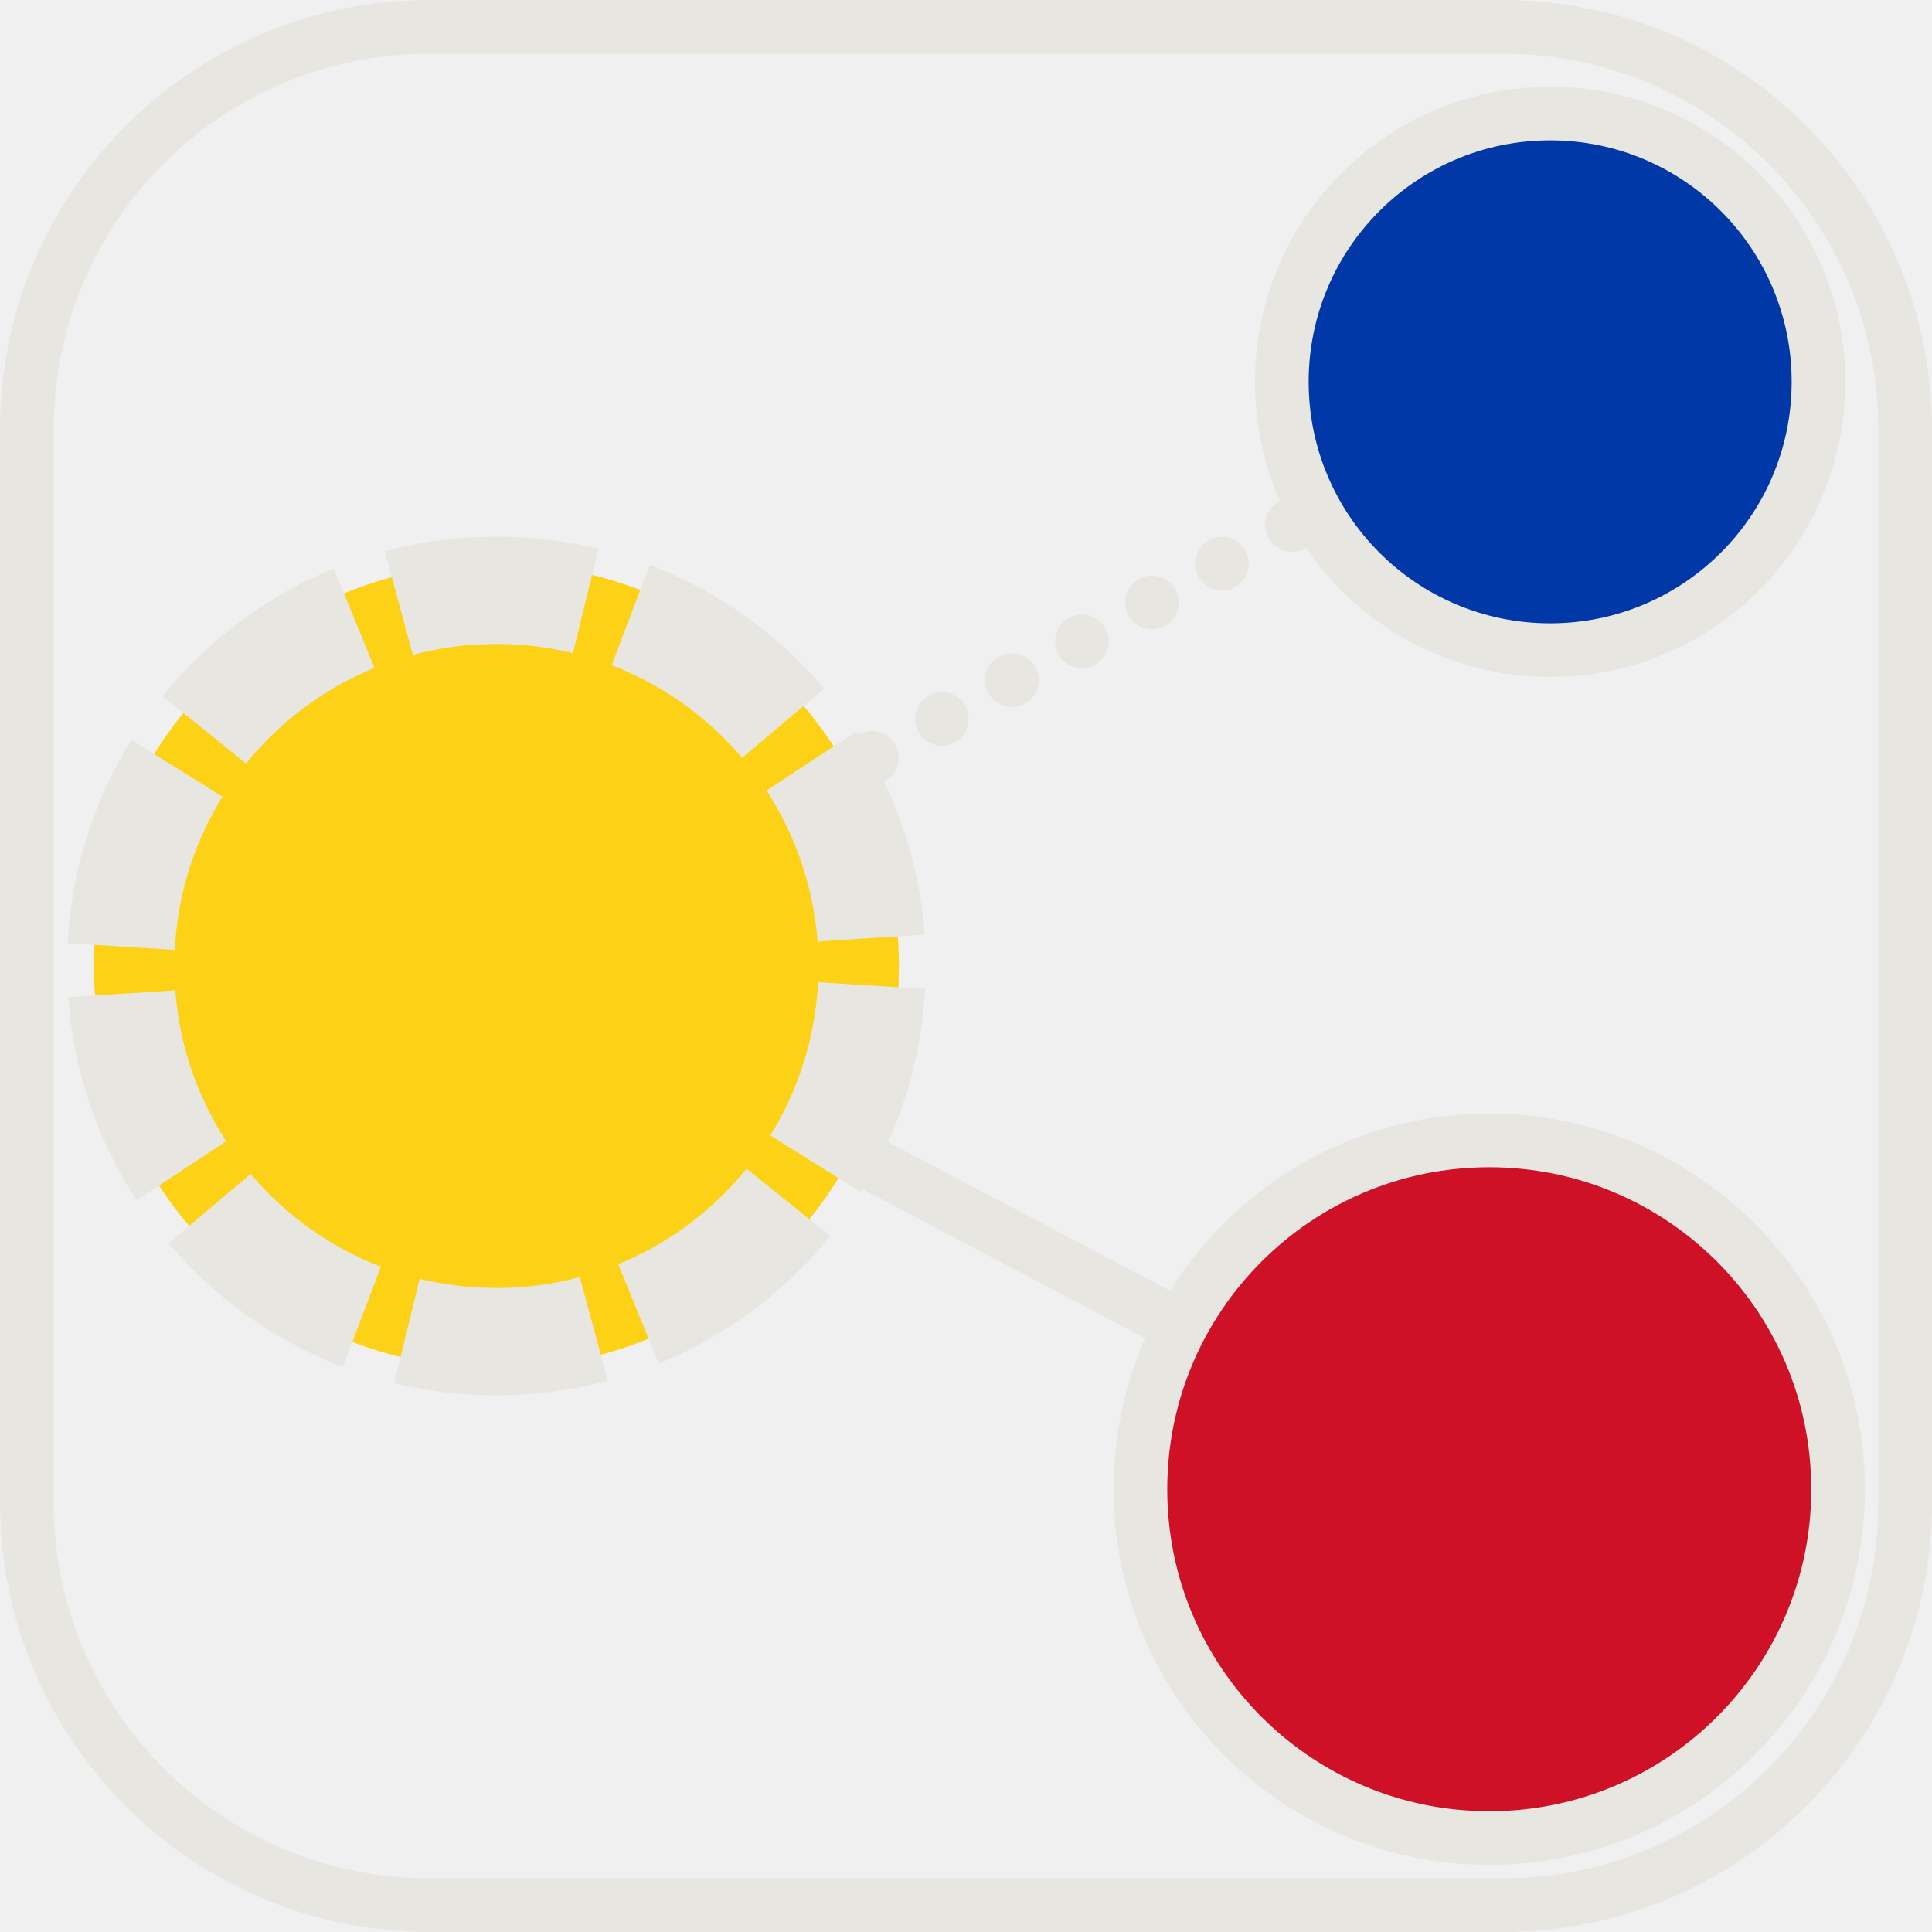
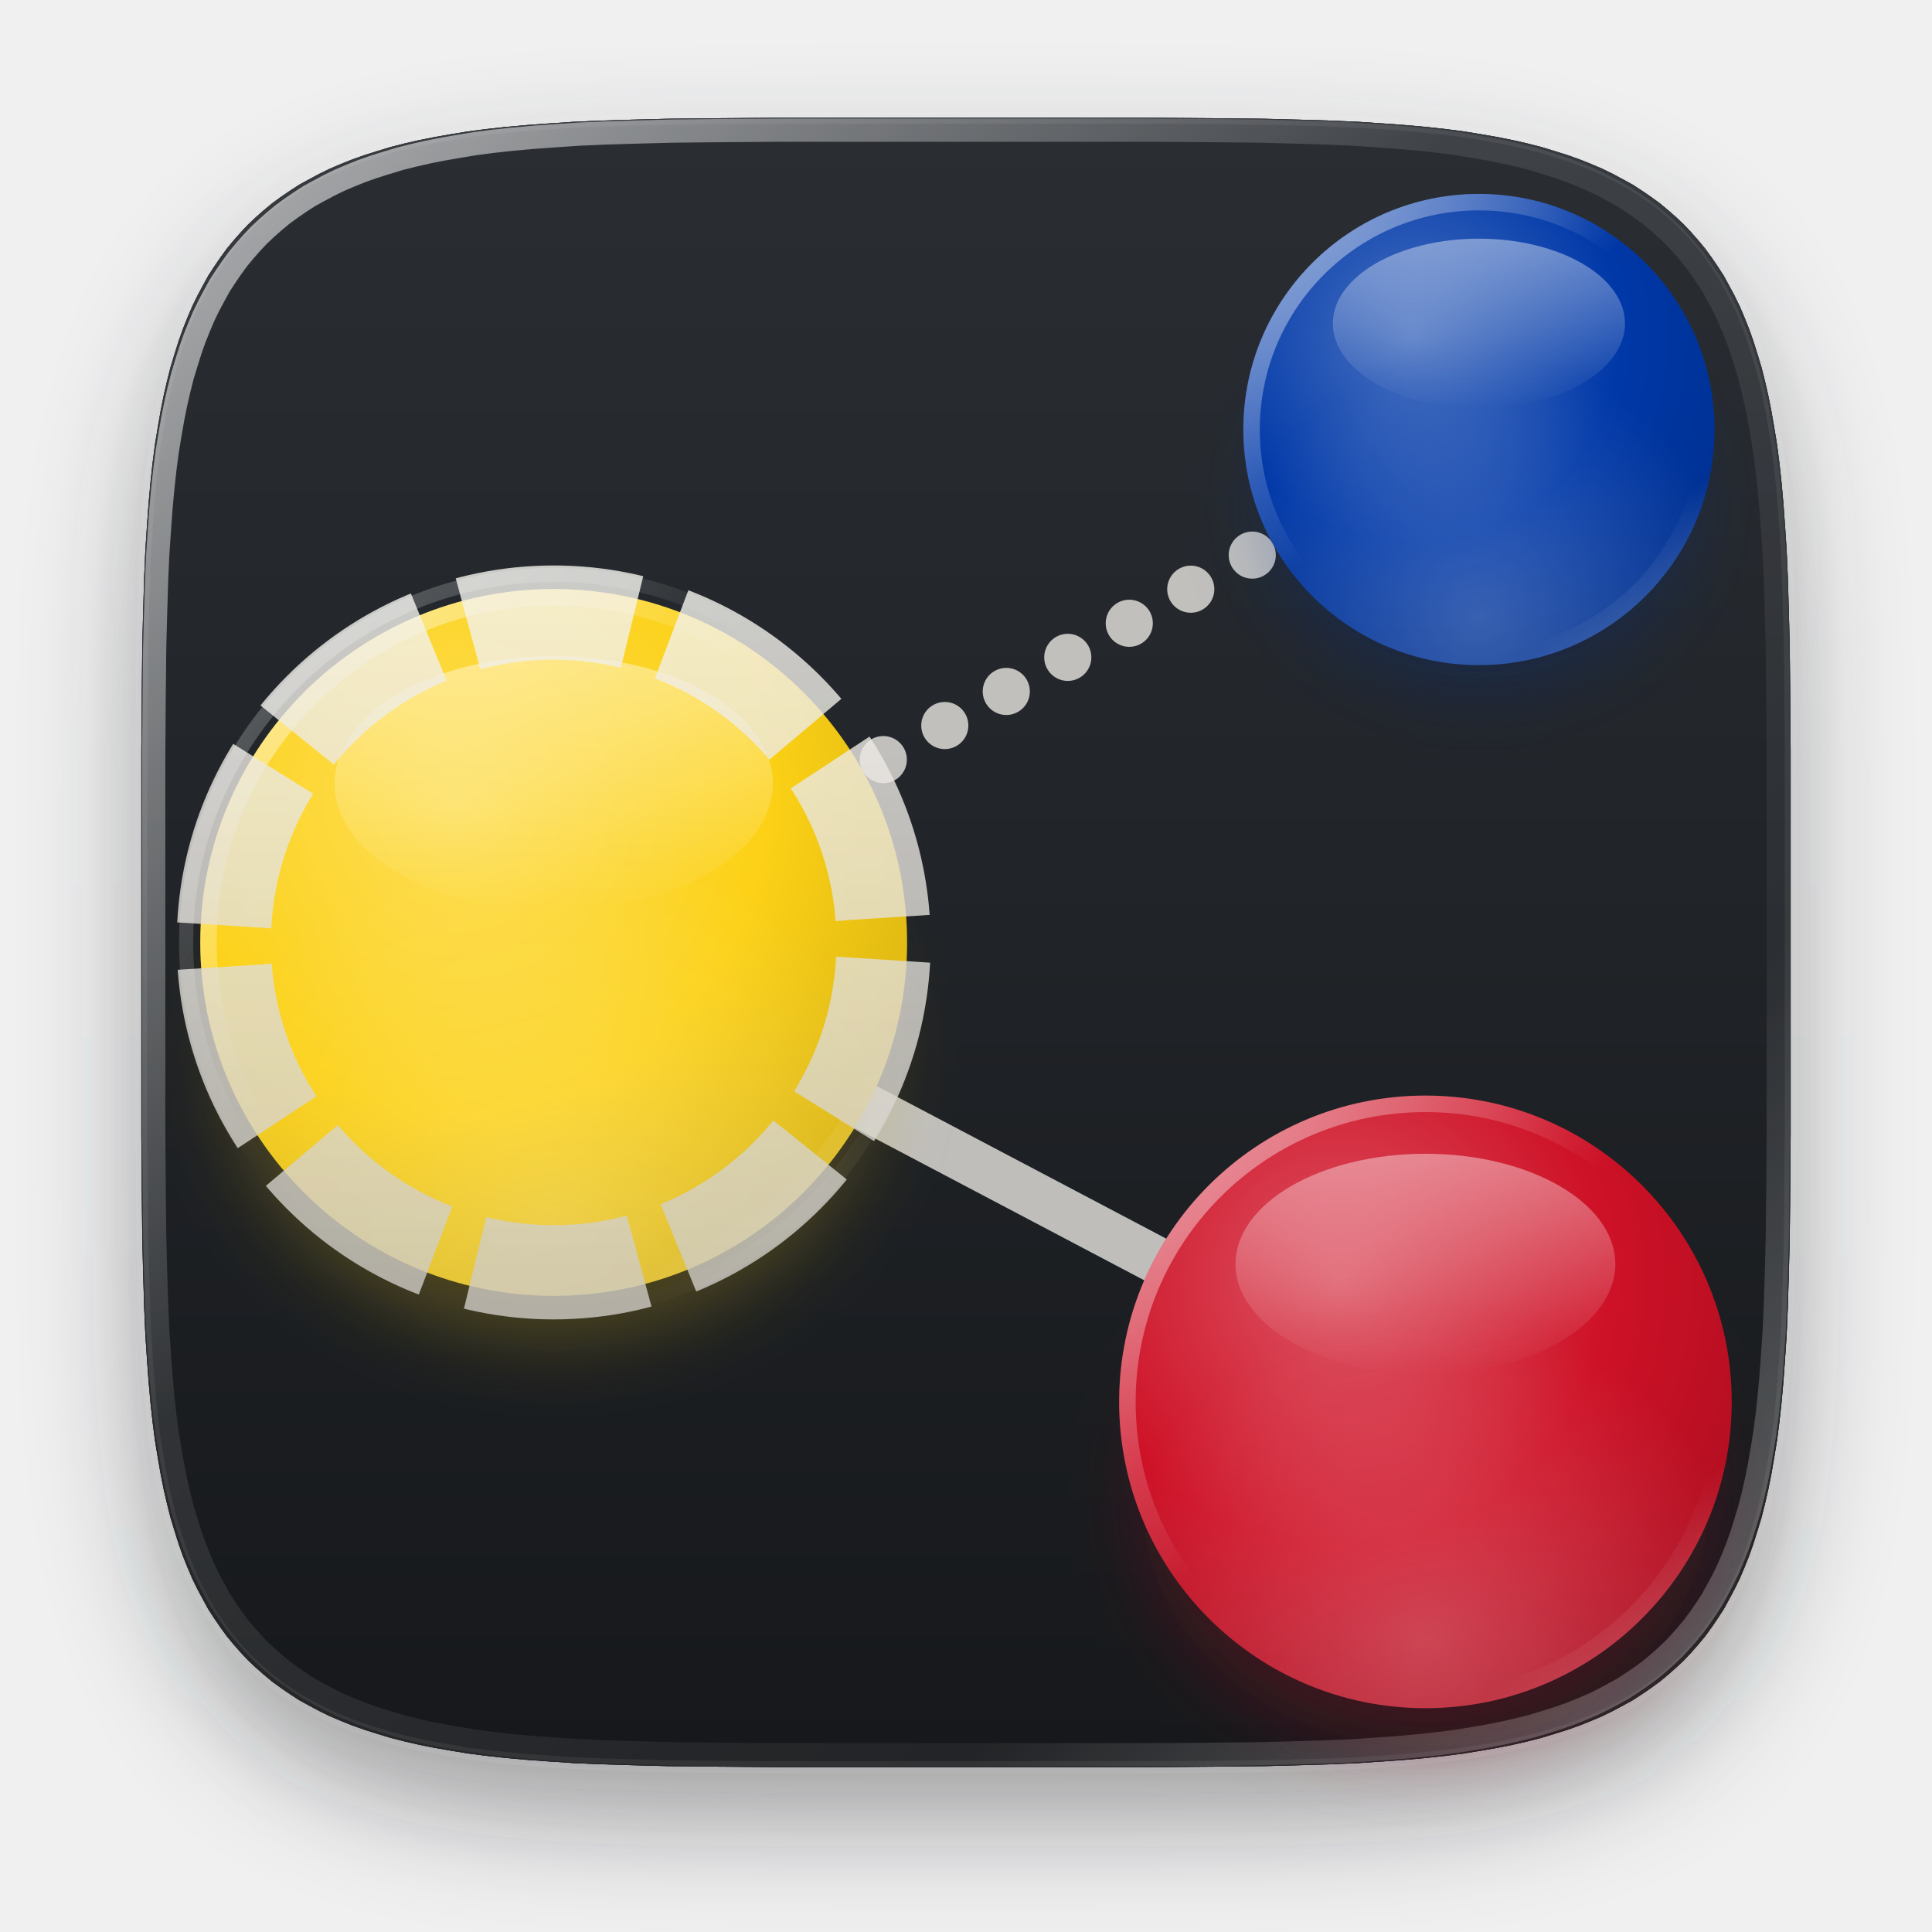
- <svg xmlns="http://www.w3.org/2000/svg" viewBox="-1 -1 72 72" fill="none" stroke="#e8e6e1" stroke-width="2" role="img" aria-label="kaiusap">
-   <rect x="0" y="0" width="70" height="70" rx="15" />
-   <path d="M17.5 35 54.5 54.5" />
-   <path d="M31.49 27.24 47.15 18.56" stroke-linecap="round" stroke-dasharray="0 2.984" />
-   <circle cx="17.5" cy="35" r="15" fill="#fcd116" stroke="none" />
-   <circle cx="17.5" cy="35" r="14" stroke-width="4" stroke-dasharray="7.037 1.759" stroke-dashoffset="8.065" />
-   <circle cx="56.77" cy="13.23" r="10" fill="#0038a8" />
-   <circle cx="54.5" cy="54.5" r="13" fill="#ce1126" />
+ <svg xmlns="http://www.w3.org/2000/svg" viewBox="-6 -5 82 82" fill="none" role="img" aria-label="kaiusap">
+   <defs>
+     <filter id="kid-soft" x="-50%" y="-50%" width="200%" height="200%">
+       <feGaussianBlur stdDeviation="1.6" />
+     </filter>
+     <filter id="kid-tshadow" x="-30%" y="-30%" width="160%" height="170%">
+       <feGaussianBlur stdDeviation="2.4" />
+     </filter>
+     <linearGradient id="kid-tile" x1="0" y1="0" x2="0" y2="1">
+       <stop offset="0" stop-color="#2a2e33" />
+       <stop offset="1" stop-color="#16181b" />
+     </linearGradient>
+     <linearGradient id="kid-sheen" x1="0" y1="0" x2=".7" y2="1">
+       <stop offset="0" stop-color="#fff" stop-opacity="0.06" />
+       <stop offset=".5" stop-color="#fff" stop-opacity="0" />
+     </linearGradient>
+     <linearGradient id="kid-edge" x1="0" y1="0" x2="1" y2="1">
+       <stop offset="0" stop-color="#fff" stop-opacity=".65" />
+       <stop offset=".4" stop-color="#fff" stop-opacity=".1" />
+       <stop offset=".75" stop-color="#fff" stop-opacity=".05" />
+       <stop offset="1" stop-color="#fff" stop-opacity=".35" />
+     </linearGradient>
+     <linearGradient id="kid-ring" x1="0" y1="0" x2="0" y2="1">
+       <stop offset="0" stop-color="#f4f2ed" />
+       <stop offset="1" stop-color="#cfccc5" />
+     </linearGradient>
+   </defs>
+   <use href="#kid-sq" fill="#000" opacity="0.38" transform="translate(0 2.2)" filter="url(#kid-tshadow)" />
+   <path id="kid-sq" d="M70.00 35.00 70.00 43.15 69.98 45.75 69.96 47.65 69.92 49.18 69.88 50.50 69.83 51.66 69.76 52.71 69.69 53.67 69.61 54.56 69.52 55.38 69.42 56.15 69.30 56.88 69.18 57.57 69.05 58.22 68.91 58.83 68.76 59.42 68.59 59.98 68.42 60.52 68.24 61.03 68.04 61.53 67.84 62.00 67.62 62.45 67.39 62.88 67.16 63.30 66.90 63.70 66.64 64.08 66.37 64.45 66.08 64.80 65.78 65.14 65.47 65.47 65.14 65.78 64.80 66.08 64.45 66.37 64.08 66.64 63.70 66.90 63.30 67.16 62.88 67.39 62.45 67.62 62.00 67.84 61.53 68.04 61.03 68.24 60.52 68.42 59.98 68.59 59.42 68.76 58.83 68.91 58.22 69.05 57.57 69.18 56.88 69.30 56.15 69.42 55.38 69.52 54.56 69.61 53.67 69.69 52.71 69.76 51.66 69.83 50.50 69.88 49.18 69.92 47.65 69.96 45.75 69.98 43.15 70.00 35.00 70.00 26.85 70.00 24.25 69.98 22.35 69.96 20.82 69.92 19.50 69.88 18.34 69.83 17.29 69.76 16.33 69.69 15.44 69.61 14.62 69.52 13.85 69.42 13.12 69.30 12.43 69.18 11.78 69.05 11.17 68.91 10.58 68.76 10.02 68.59 9.48 68.42 8.97 68.24 8.47 68.04 8.00 67.84 7.55 67.62 7.12 67.39 6.70 67.16 6.30 66.90 5.92 66.64 5.55 66.37 5.20 66.08 4.86 65.78 4.53 65.47 4.22 65.14 3.92 64.80 3.63 64.45 3.36 64.08 3.10 63.70 2.84 63.30 2.61 62.88 2.38 62.45 2.16 62.00 1.96 61.53 1.76 61.03 1.58 60.52 1.41 59.98 1.24 59.42 1.09 58.83 0.95 58.22 0.82 57.57 0.70 56.88 0.58 56.15 0.48 55.38 0.39 54.56 0.31 53.67 0.24 52.71 0.17 51.66 0.12 50.50 0.08 49.18 0.04 47.65 0.02 45.75 0.00 43.15 0.00 35.00 0.00 26.85 0.02 24.25 0.04 22.35 0.08 20.82 0.12 19.50 0.17 18.34 0.24 17.29 0.31 16.33 0.39 15.44 0.48 14.62 0.58 13.85 0.70 13.12 0.82 12.43 0.95 11.78 1.09 11.17 1.24 10.58 1.41 10.02 1.58 9.48 1.76 8.97 1.96 8.47 2.16 8.00 2.38 7.55 2.61 7.12 2.84 6.70 3.10 6.30 3.36 5.92 3.63 5.55 3.92 5.20 4.22 4.86 4.53 4.53 4.86 4.22 5.20 3.92 5.55 3.63 5.92 3.36 6.30 3.10 6.70 2.84 7.12 2.61 7.55 2.38 8.00 2.16 8.47 1.96 8.97 1.76 9.48 1.58 10.02 1.41 10.58 1.24 11.17 1.09 11.78 0.95 12.43 0.82 13.12 0.70 13.85 0.58 14.62 0.48 15.44 0.39 16.33 0.31 17.29 0.24 18.34 0.17 19.50 0.12 20.82 0.08 22.35 0.04 24.25 0.02 26.85 0.00 35.00 0.00 43.15 0.00 45.75 0.02 47.65 0.04 49.18 0.08 50.50 0.12 51.66 0.17 52.71 0.24 53.67 0.31 54.56 0.39 55.38 0.48 56.15 0.58 56.88 0.70 57.57 0.82 58.22 0.95 58.83 1.09 59.42 1.24 59.98 1.41 60.52 1.58 61.03 1.76 61.53 1.96 62.00 2.16 62.45 2.38 62.88 2.61 63.30 2.84 63.70 3.10 64.08 3.36 64.45 3.63 64.80 3.92 65.14 4.22 65.47 4.53 65.78 4.86 66.08 5.20 66.37 5.55 66.64 5.92 66.90 6.30 67.16 6.70 67.39 7.12 67.62 7.55 67.84 8.00 68.04 8.47 68.24 8.97 68.42 9.48 68.59 10.02 68.76 10.58 68.91 11.17 69.05 11.78 69.18 12.43 69.30 13.12 69.42 13.85 69.52 14.62 69.61 15.44 69.69 16.33 69.76 17.29 69.83 18.34 69.88 19.50 69.92 20.82 69.96 22.35 69.98 24.25 70.00 26.85Z" fill="url(#kid-tile)" />
+   <use href="#kid-sq" fill="url(#kid-sheen)" />
+   <use href="#kid-sq" fill="none" stroke="#fff" stroke-opacity="0.06" stroke-width=".5" />
+   <use href="#kid-sq" fill="none" stroke="url(#kid-edge)" stroke-width="1" transform="translate(35 35) scale(.985) translate(-35 -35)" />
+   <path d="M17.5 35 54.5 54.5" stroke="#e8e6e1" stroke-width="2" opacity=".8" />
+   <path d="M31.49 27.24 47.15 18.56" stroke="#e8e6e1" stroke-width="2" stroke-linecap="round" stroke-dasharray="0 2.984" opacity=".8" />
+   <defs>
+     <radialGradient id="kid-yb" cx=".36" cy=".3" r=".8">
+       <stop offset="0" stop-color="#fdde57" />
+       <stop offset=".55" stop-color="#fcd116" />
+       <stop offset="1" stop-color="#d4b012" />
+     </radialGradient>
+     <radialGradient id="kid-yc" cx=".5" cy=".9" r=".55">
+       <stop offset="0" stop-color="#fff" stop-opacity=".22" />
+       <stop offset="1" stop-color="#fff" stop-opacity="0" />
+     </radialGradient>
+     <linearGradient id="kid-yt" x1="0" y1="0" x2="0" y2="1">
+       <stop offset="0" stop-color="#fff" stop-opacity=".42" />
+       <stop offset="1" stop-color="#fff" stop-opacity="0" />
+     </linearGradient>
+     <linearGradient id="kid-yr" x1="0" y1="0" x2="1" y2="1">
+       <stop offset="0" stop-color="#fff" stop-opacity=".6" />
+       <stop offset=".45" stop-color="#fff" stop-opacity="0" />
+       <stop offset=".8" stop-color="#fff" stop-opacity="0" />
+       <stop offset="1" stop-color="#fff" stop-opacity=".3" />
+     </linearGradient>
+   </defs>
+   <ellipse cx="17.5" cy="39.80" rx="13.80" ry="12.00" fill="#d4b012" opacity=".28" filter="url(#kid-soft)" />
+   <circle cx="17.5" cy="35" r="15" fill="url(#kid-yb)" />
+   <circle cx="17.5" cy="35" r="15" fill="url(#kid-yc)" />
+   <ellipse cx="17.5" cy="28.25" rx="9.30" ry="5.40" fill="url(#kid-yt)" />
+   <circle cx="17.5" cy="35" r="14.65" fill="none" stroke="url(#kid-yr)" stroke-width=".7" />
+   <circle cx="17.5" cy="35" r="14" fill="none" stroke="url(#kid-ring)" stroke-width="4" stroke-dasharray="7.037 1.759" stroke-dashoffset="8.065" opacity=".8" />
+   <circle cx="17.5" cy="35" r="15.6" fill="none" stroke="url(#kid-yr)" stroke-width=".6" opacity=".55" />
+   <defs>
+     <radialGradient id="kid-bb" cx=".36" cy=".3" r=".8">
+       <stop offset="0" stop-color="#4770c0" />
+       <stop offset=".55" stop-color="#0038a8" />
+       <stop offset="1" stop-color="#002f8d" />
+     </radialGradient>
+     <radialGradient id="kid-bc" cx=".5" cy=".9" r=".55">
+       <stop offset="0" stop-color="#fff" stop-opacity=".22" />
+       <stop offset="1" stop-color="#fff" stop-opacity="0" />
+     </radialGradient>
+     <linearGradient id="kid-bt" x1="0" y1="0" x2="0" y2="1">
+       <stop offset="0" stop-color="#fff" stop-opacity=".42" />
+       <stop offset="1" stop-color="#fff" stop-opacity="0" />
+     </linearGradient>
+     <linearGradient id="kid-br" x1="0" y1="0" x2="1" y2="1">
+       <stop offset="0" stop-color="#fff" stop-opacity=".6" />
+       <stop offset=".45" stop-color="#fff" stop-opacity="0" />
+       <stop offset=".8" stop-color="#fff" stop-opacity="0" />
+       <stop offset="1" stop-color="#fff" stop-opacity=".3" />
+     </linearGradient>
+   </defs>
+   <ellipse cx="56.77" cy="16.43" rx="9.20" ry="8.00" fill="#002f8d" opacity=".28" filter="url(#kid-soft)" />
+   <circle cx="56.77" cy="13.23" r="10" fill="url(#kid-bb)" />
+   <circle cx="56.77" cy="13.23" r="10" fill="url(#kid-bc)" />
+   <ellipse cx="56.77" cy="8.73" rx="6.20" ry="3.60" fill="url(#kid-bt)" />
+   <circle cx="56.77" cy="13.23" r="9.65" fill="none" stroke="url(#kid-br)" stroke-width=".7" />
+   <defs>
+     <radialGradient id="kid-rb" cx=".36" cy=".3" r=".8">
+       <stop offset="0" stop-color="#dc5463" />
+       <stop offset=".55" stop-color="#ce1126" />
+       <stop offset="1" stop-color="#ad0e20" />
+     </radialGradient>
+     <radialGradient id="kid-rc" cx=".5" cy=".9" r=".55">
+       <stop offset="0" stop-color="#fff" stop-opacity=".22" />
+       <stop offset="1" stop-color="#fff" stop-opacity="0" />
+     </radialGradient>
+     <linearGradient id="kid-rt" x1="0" y1="0" x2="0" y2="1">
+       <stop offset="0" stop-color="#fff" stop-opacity=".42" />
+       <stop offset="1" stop-color="#fff" stop-opacity="0" />
+     </linearGradient>
+     <linearGradient id="kid-rr" x1="0" y1="0" x2="1" y2="1">
+       <stop offset="0" stop-color="#fff" stop-opacity=".6" />
+       <stop offset=".45" stop-color="#fff" stop-opacity="0" />
+       <stop offset=".8" stop-color="#fff" stop-opacity="0" />
+       <stop offset="1" stop-color="#fff" stop-opacity=".3" />
+     </linearGradient>
+   </defs>
+   <ellipse cx="54.5" cy="58.66" rx="11.96" ry="10.40" fill="#ad0e20" opacity=".28" filter="url(#kid-soft)" />
+   <circle cx="54.5" cy="54.5" r="13" fill="url(#kid-rb)" />
+   <circle cx="54.5" cy="54.5" r="13" fill="url(#kid-rc)" />
+   <ellipse cx="54.5" cy="48.65" rx="8.06" ry="4.68" fill="url(#kid-rt)" />
+   <circle cx="54.5" cy="54.5" r="12.65" fill="none" stroke="url(#kid-rr)" stroke-width=".7" />
</svg>
